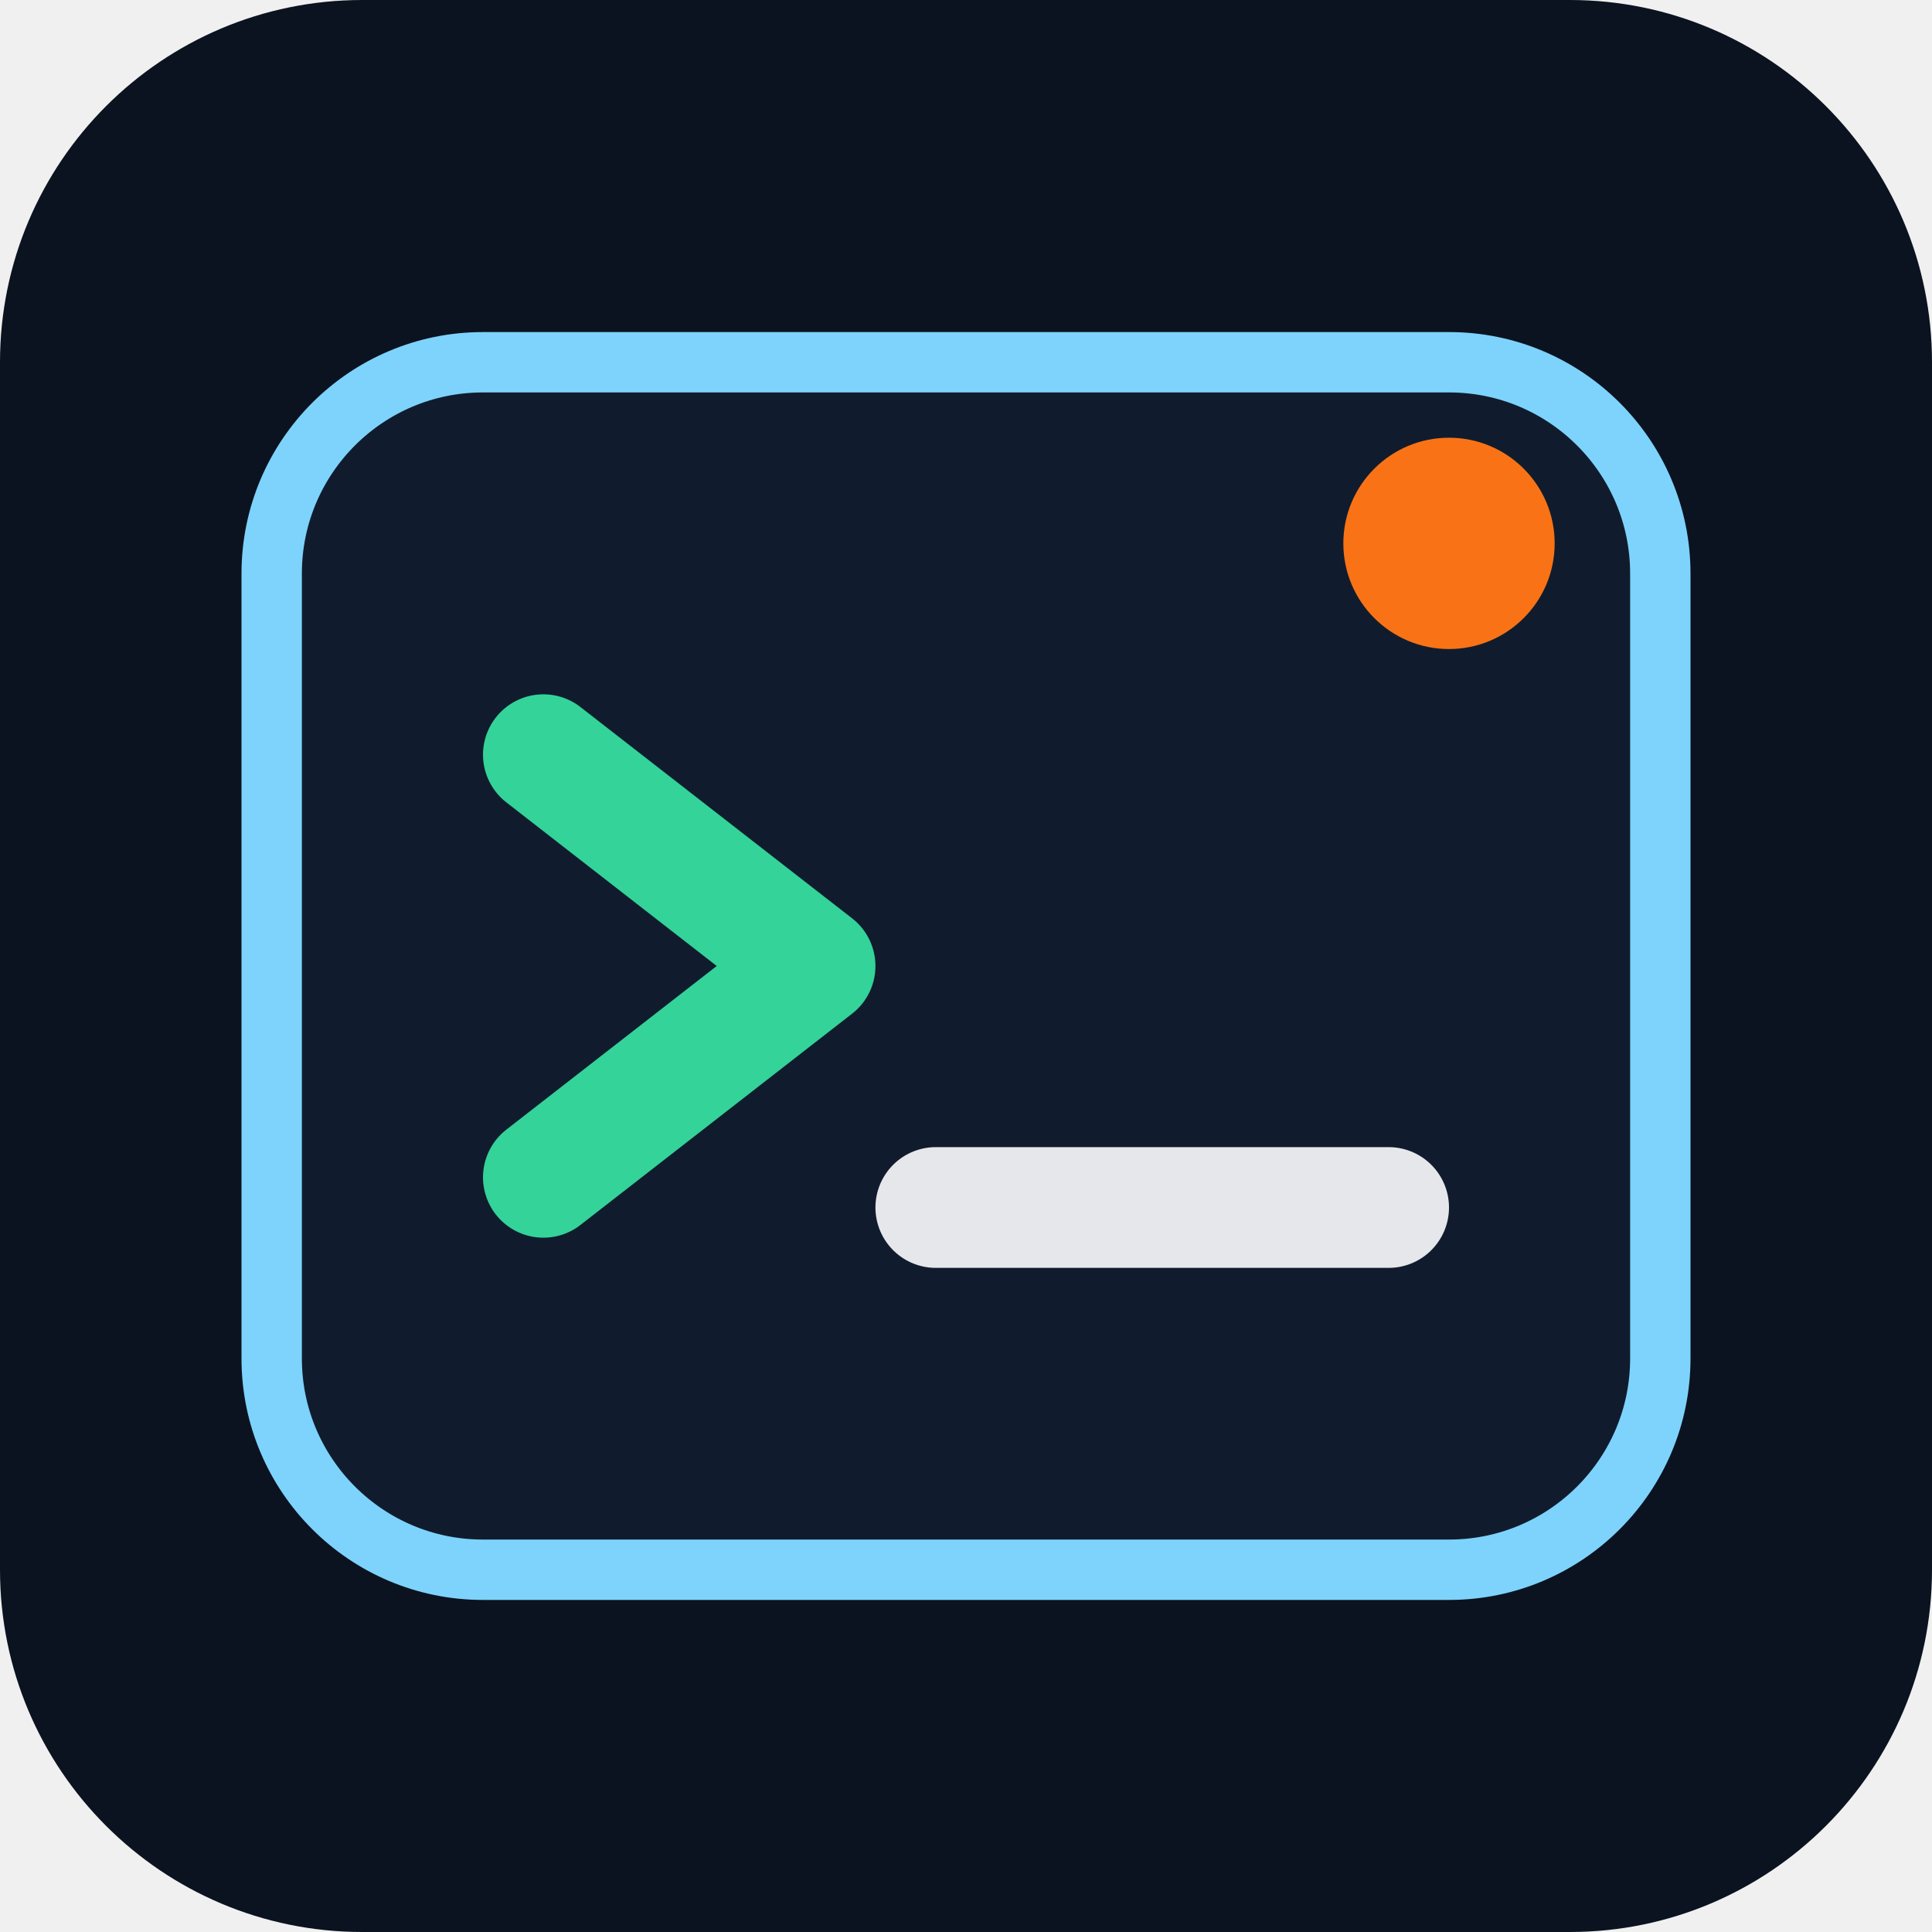
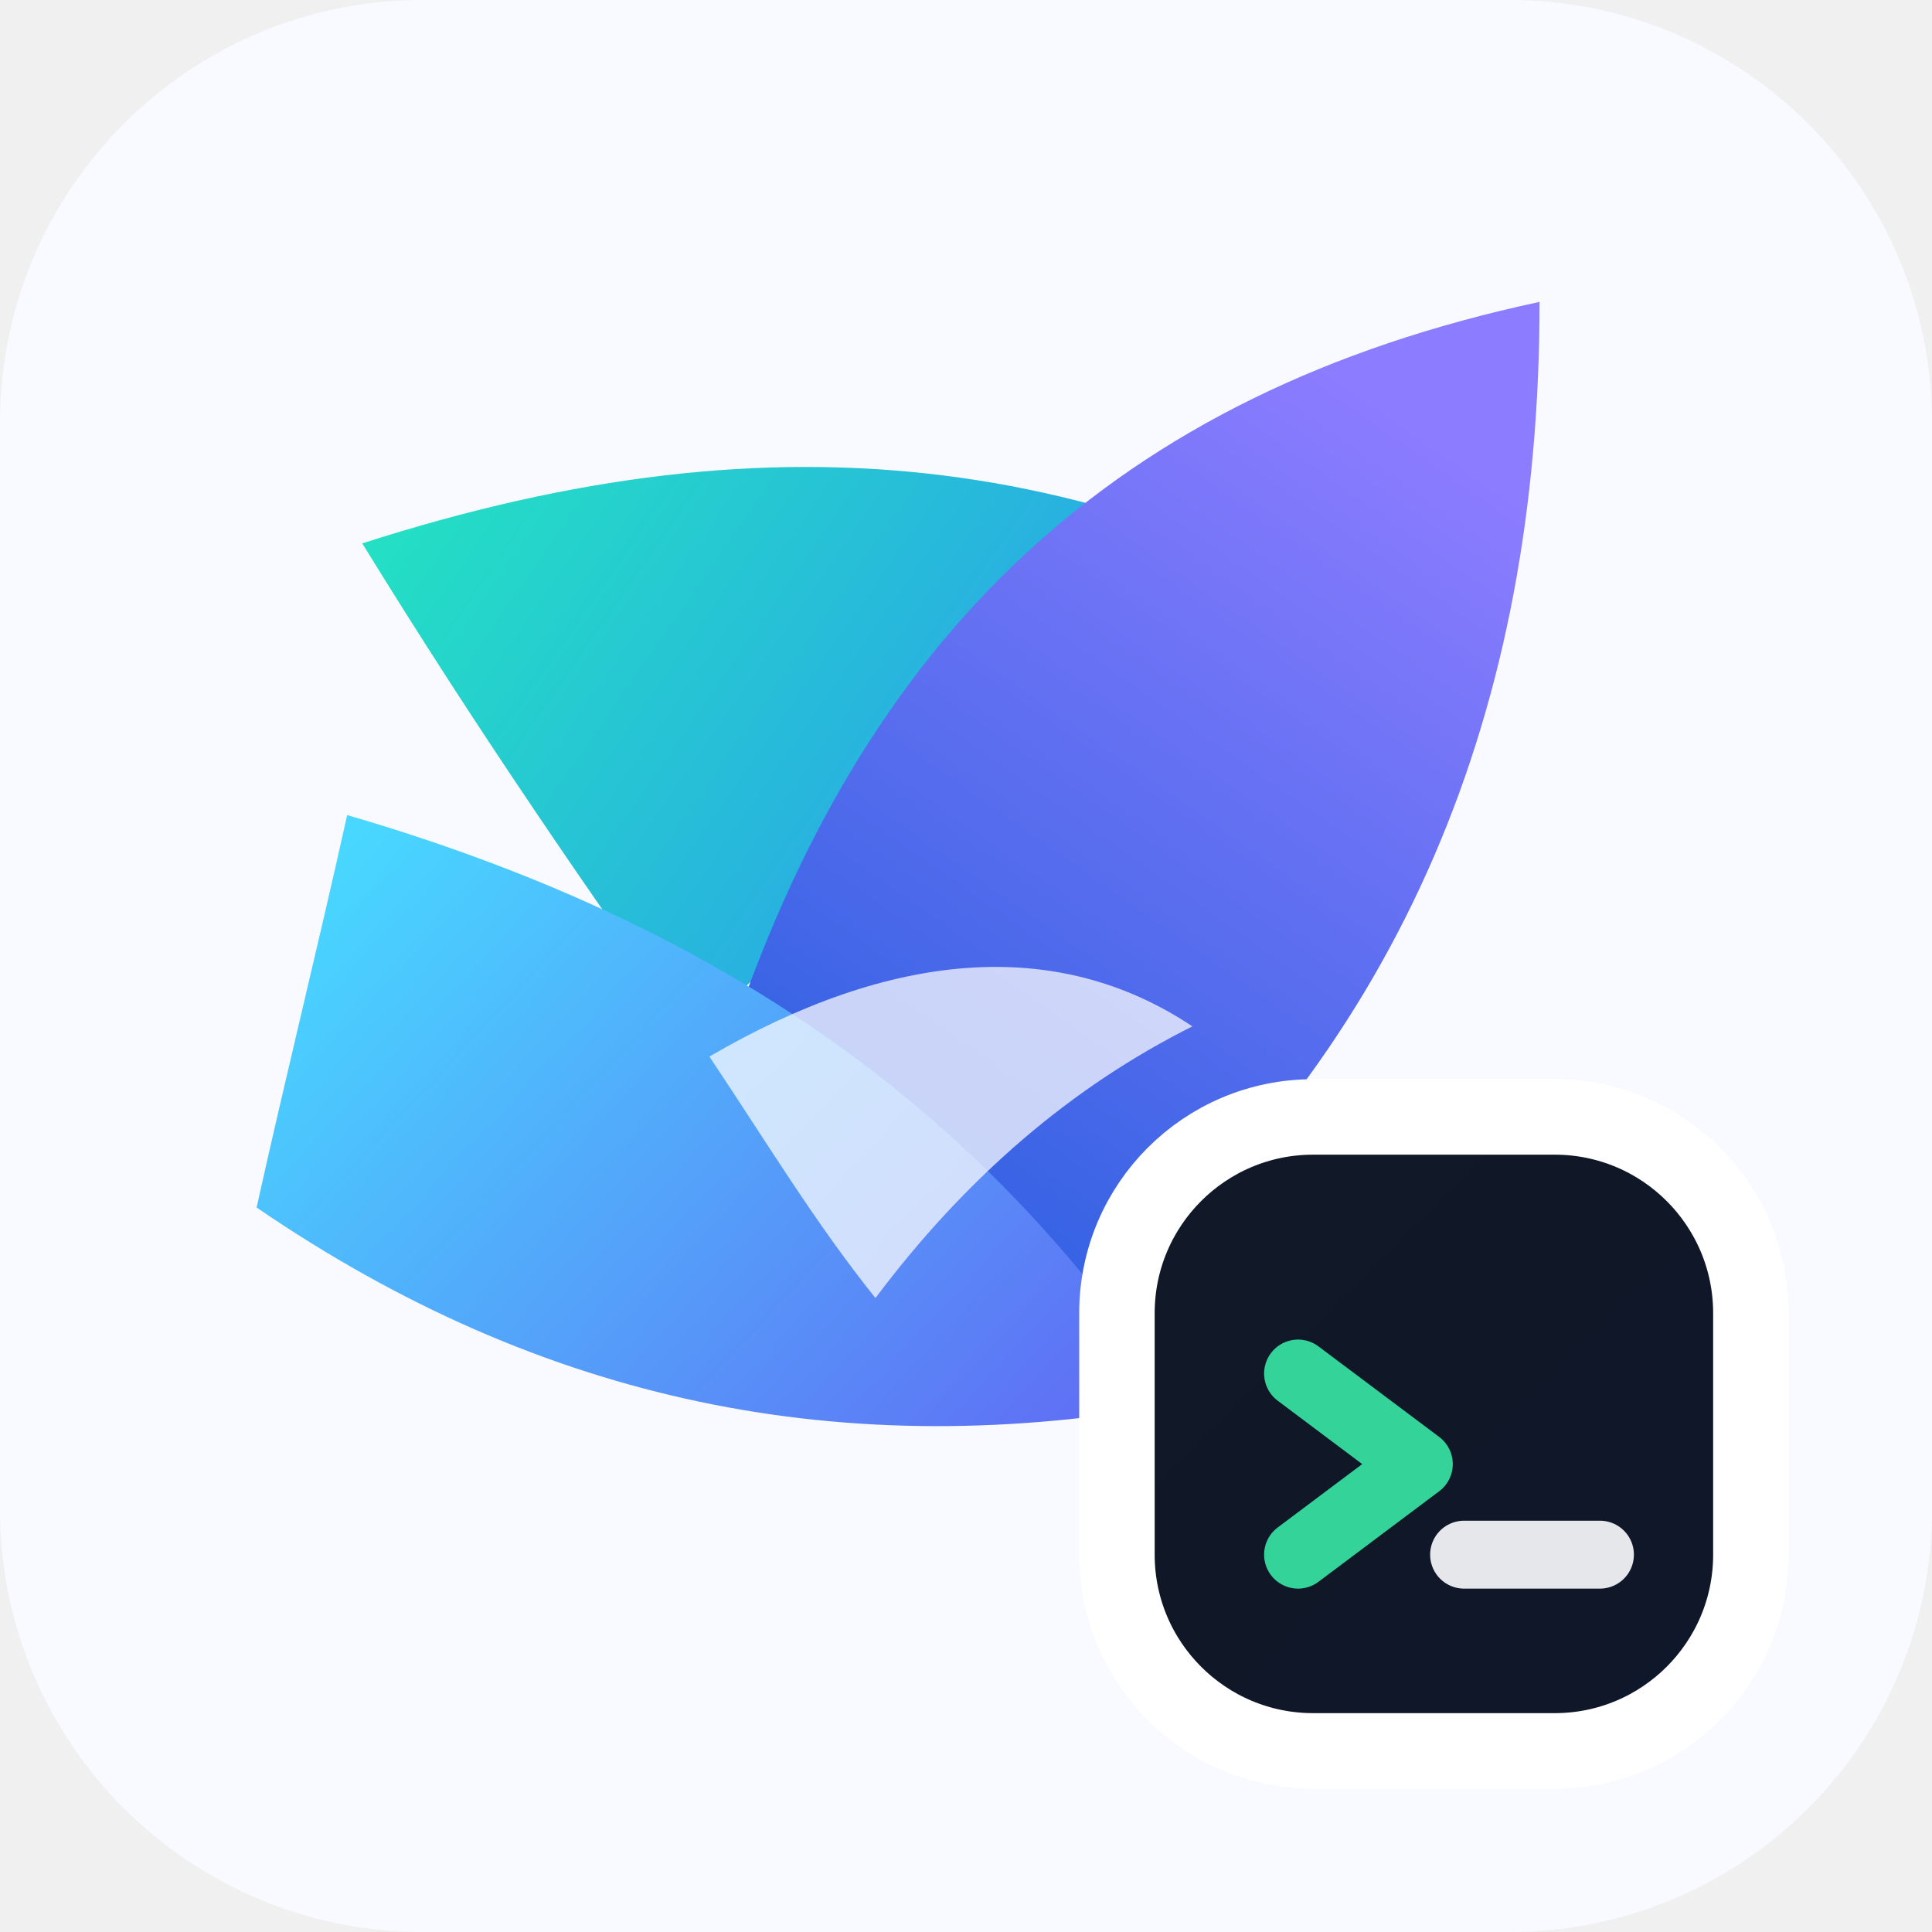
<svg xmlns="http://www.w3.org/2000/svg" viewBox="0 0 128 128" role="img" aria-labelledby="title desc">
-   <rect width="128" height="128" rx="24" fill="#0B1320" />
-   <rect x="18" y="24" width="92" height="80" rx="14" fill="#101C2D" stroke="#7DD3FC" stroke-width="4" />
-   <path d="M36 50l18 14-18 14" fill="none" stroke="#34D399" stroke-width="8" stroke-linecap="round" stroke-linejoin="round" />
-   <path d="M62 80h30" fill="none" stroke="#E5E7EB" stroke-width="8" stroke-linecap="round" />
-   <circle cx="96" cy="36" r="7" fill="#F97316" />
+   <defs>
+     <linearGradient id="wingA" x1="24" y1="28" x2="93" y2="76" gradientUnits="userSpaceOnUse">
+       <stop offset="0" stop-color="#23E6C0" />
+       <stop offset="1" stop-color="#2D7DFF" />
+     </linearGradient>
+     <linearGradient id="wingB" x1="93" y1="28" x2="46" y2="95" gradientUnits="userSpaceOnUse">
+       <stop offset="0" stop-color="#8C7CFF" />
+       <stop offset="1" stop-color="#1459D9" />
+     </linearGradient>
+     <linearGradient id="wingC" x1="25" y1="54" x2="82" y2="107" gradientUnits="userSpaceOnUse">
+       <stop offset="0" stop-color="#48D7FF" />
+       <stop offset="1" stop-color="#6554F2" />
+     </linearGradient>
+     <linearGradient id="badge" x1="78" y1="78" x2="116" y2="116" gradientUnits="userSpaceOnUse">
+       <stop offset="0" stop-color="#111827" />
+       <stop offset="1" stop-color="#0F172A" />
+     </linearGradient>
+   </defs>
+   <rect width="128" height="128" rx="28" fill="#F8FAFF" />
+   <path d="M24 36c28-9 50-6 74 9-20 1-38 8-52 24-7-10-14-20-22-33z" fill="url(#wingA)" />
+   <path d="M48 70c9-28 26-44 54-50 0 27-9 49-29 66-8-5-16-10-25-16z" fill="url(#wingB)" />
+   <path d="M23 54c24 7 42 19 55 39-22 4-42 0-61-13 2-9 4-17 6-26z" fill="url(#wingC)" />
+   <path d="M47 70c12-7 23-8 32-2-8 4-15 10-21 18-4-5-7-10-11-16z" fill="#FFFFFF" opacity=".72" />
+   <rect x="74" y="74" width="42" height="42" rx="13" fill="url(#badge)" stroke="#FFFFFF" stroke-width="5" />
+   <path d="M86 91l8 6-8 6" fill="none" stroke="#34D399" stroke-width="4.5" stroke-linecap="round" stroke-linejoin="round" />
+   <path d="M97 103h9" fill="none" stroke="#E5E7EB" stroke-width="4.5" stroke-linecap="round" />
</svg>
